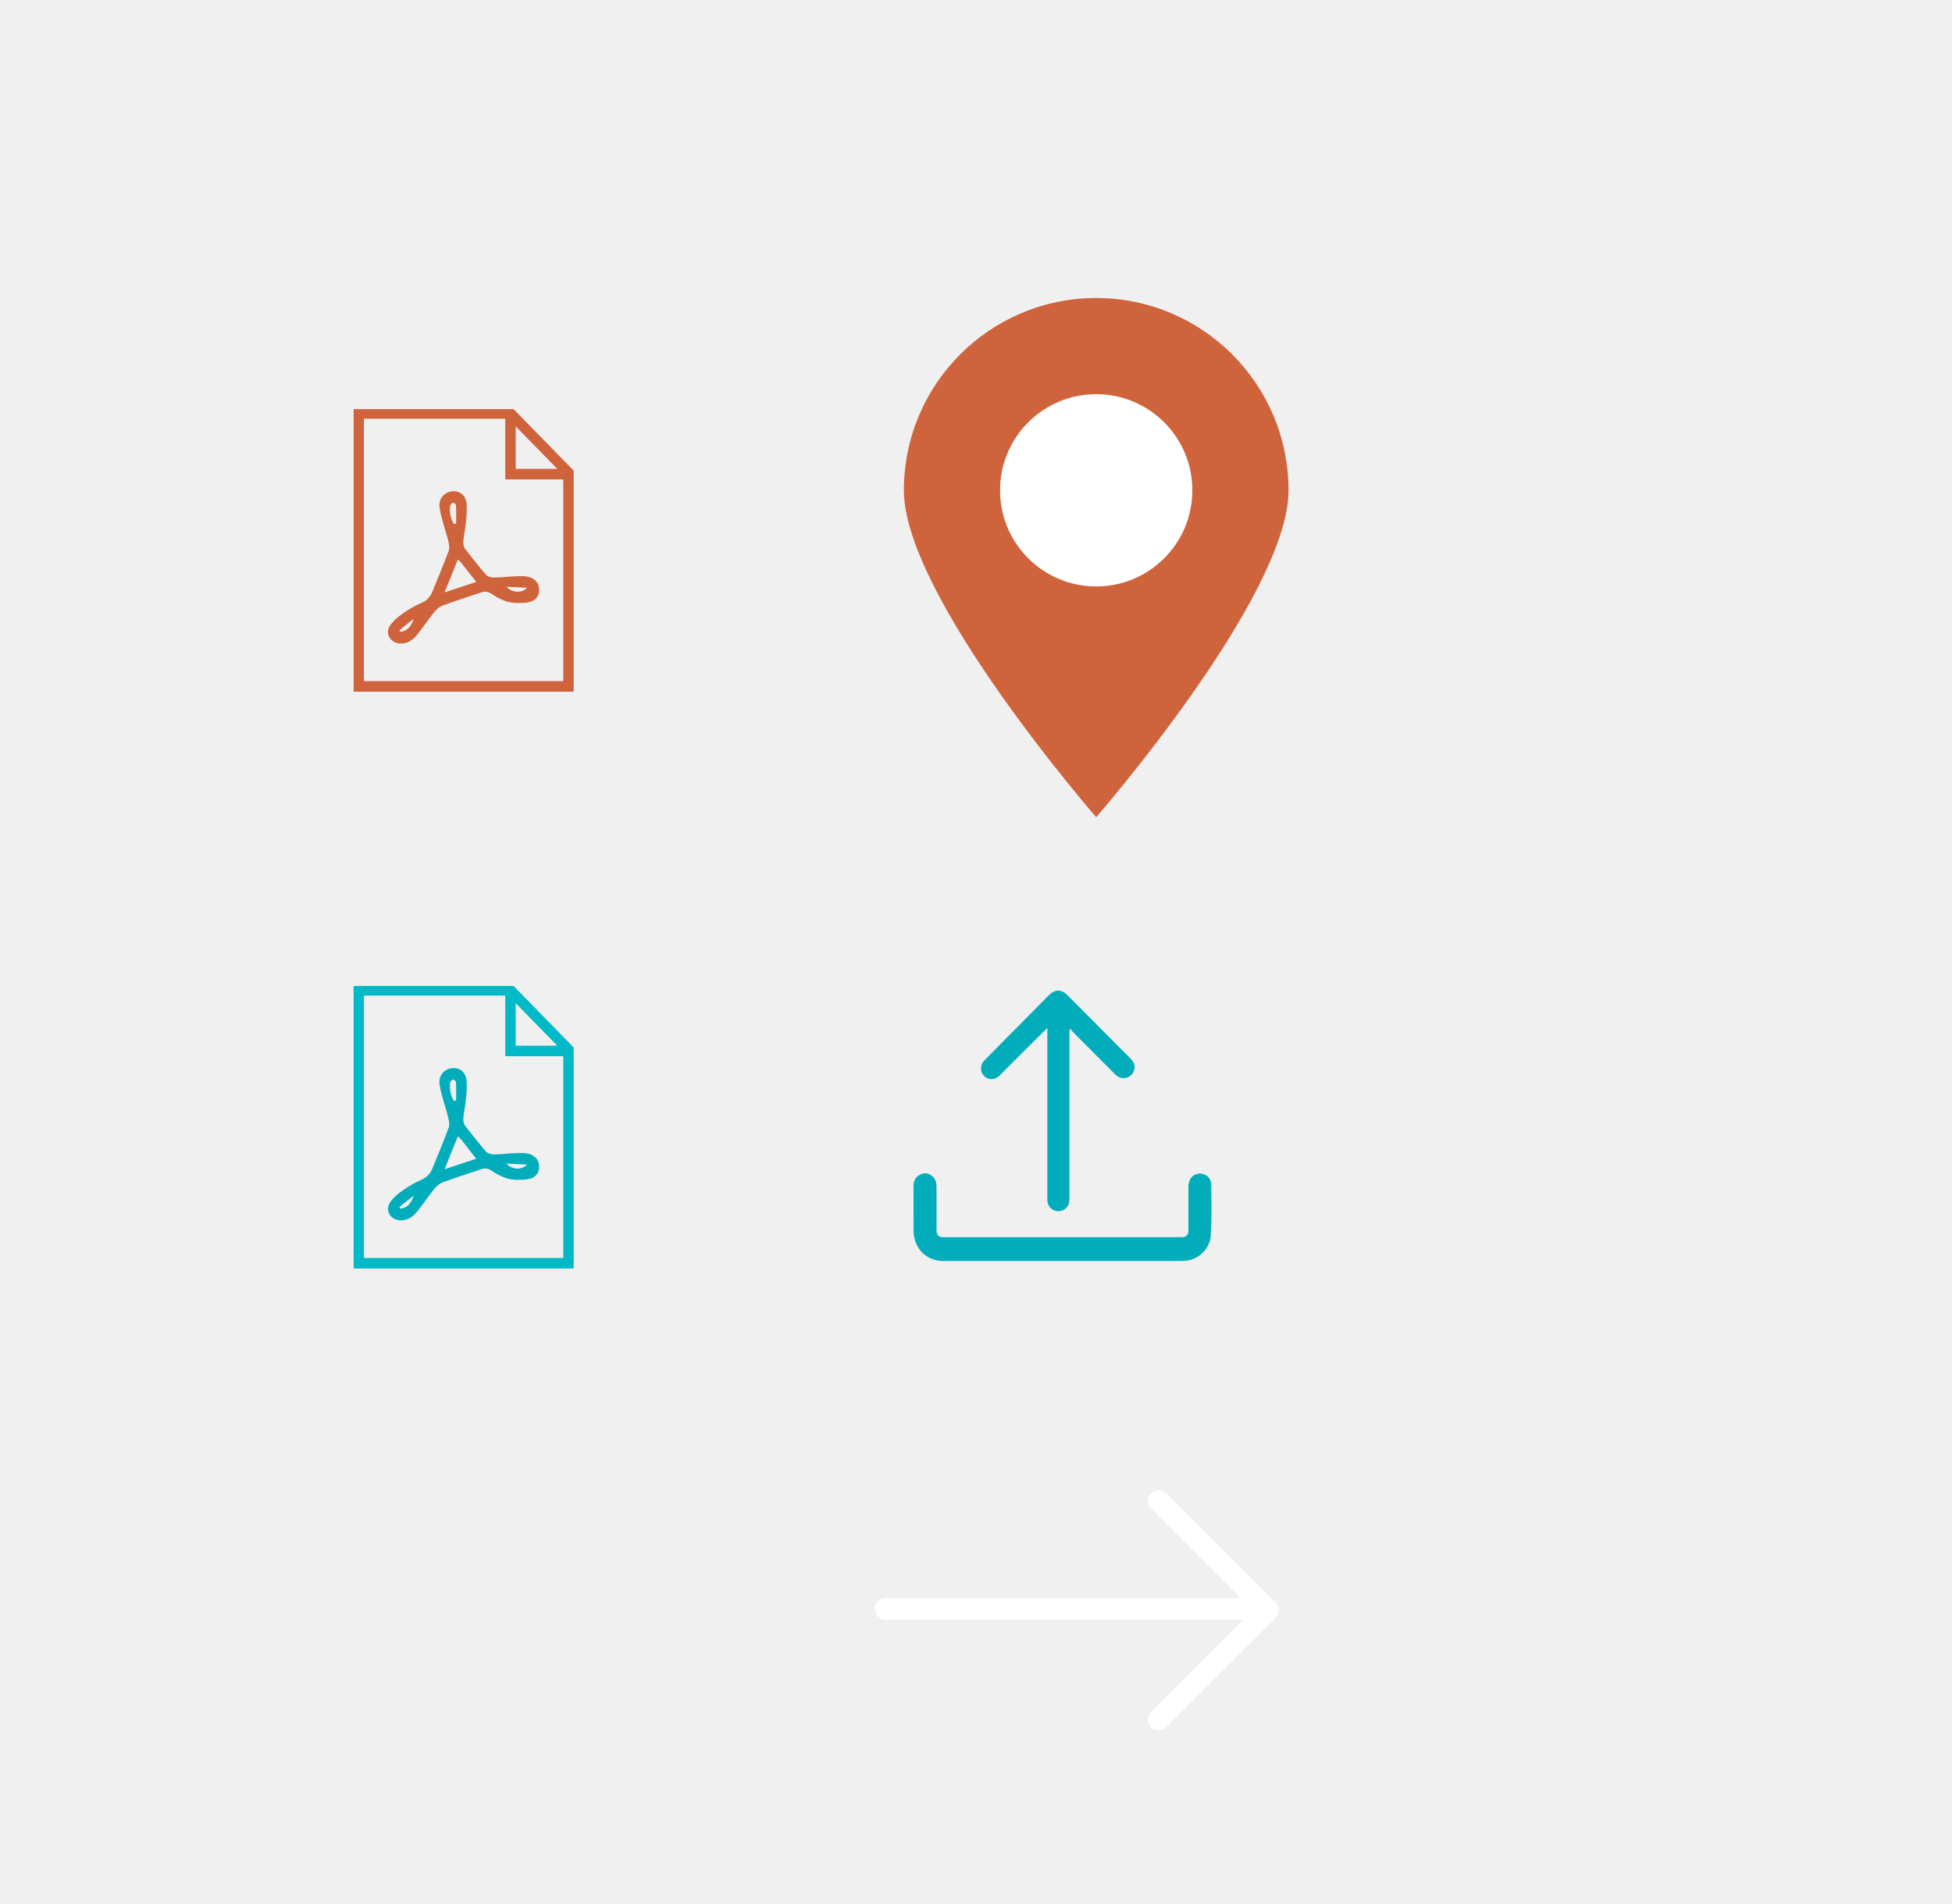
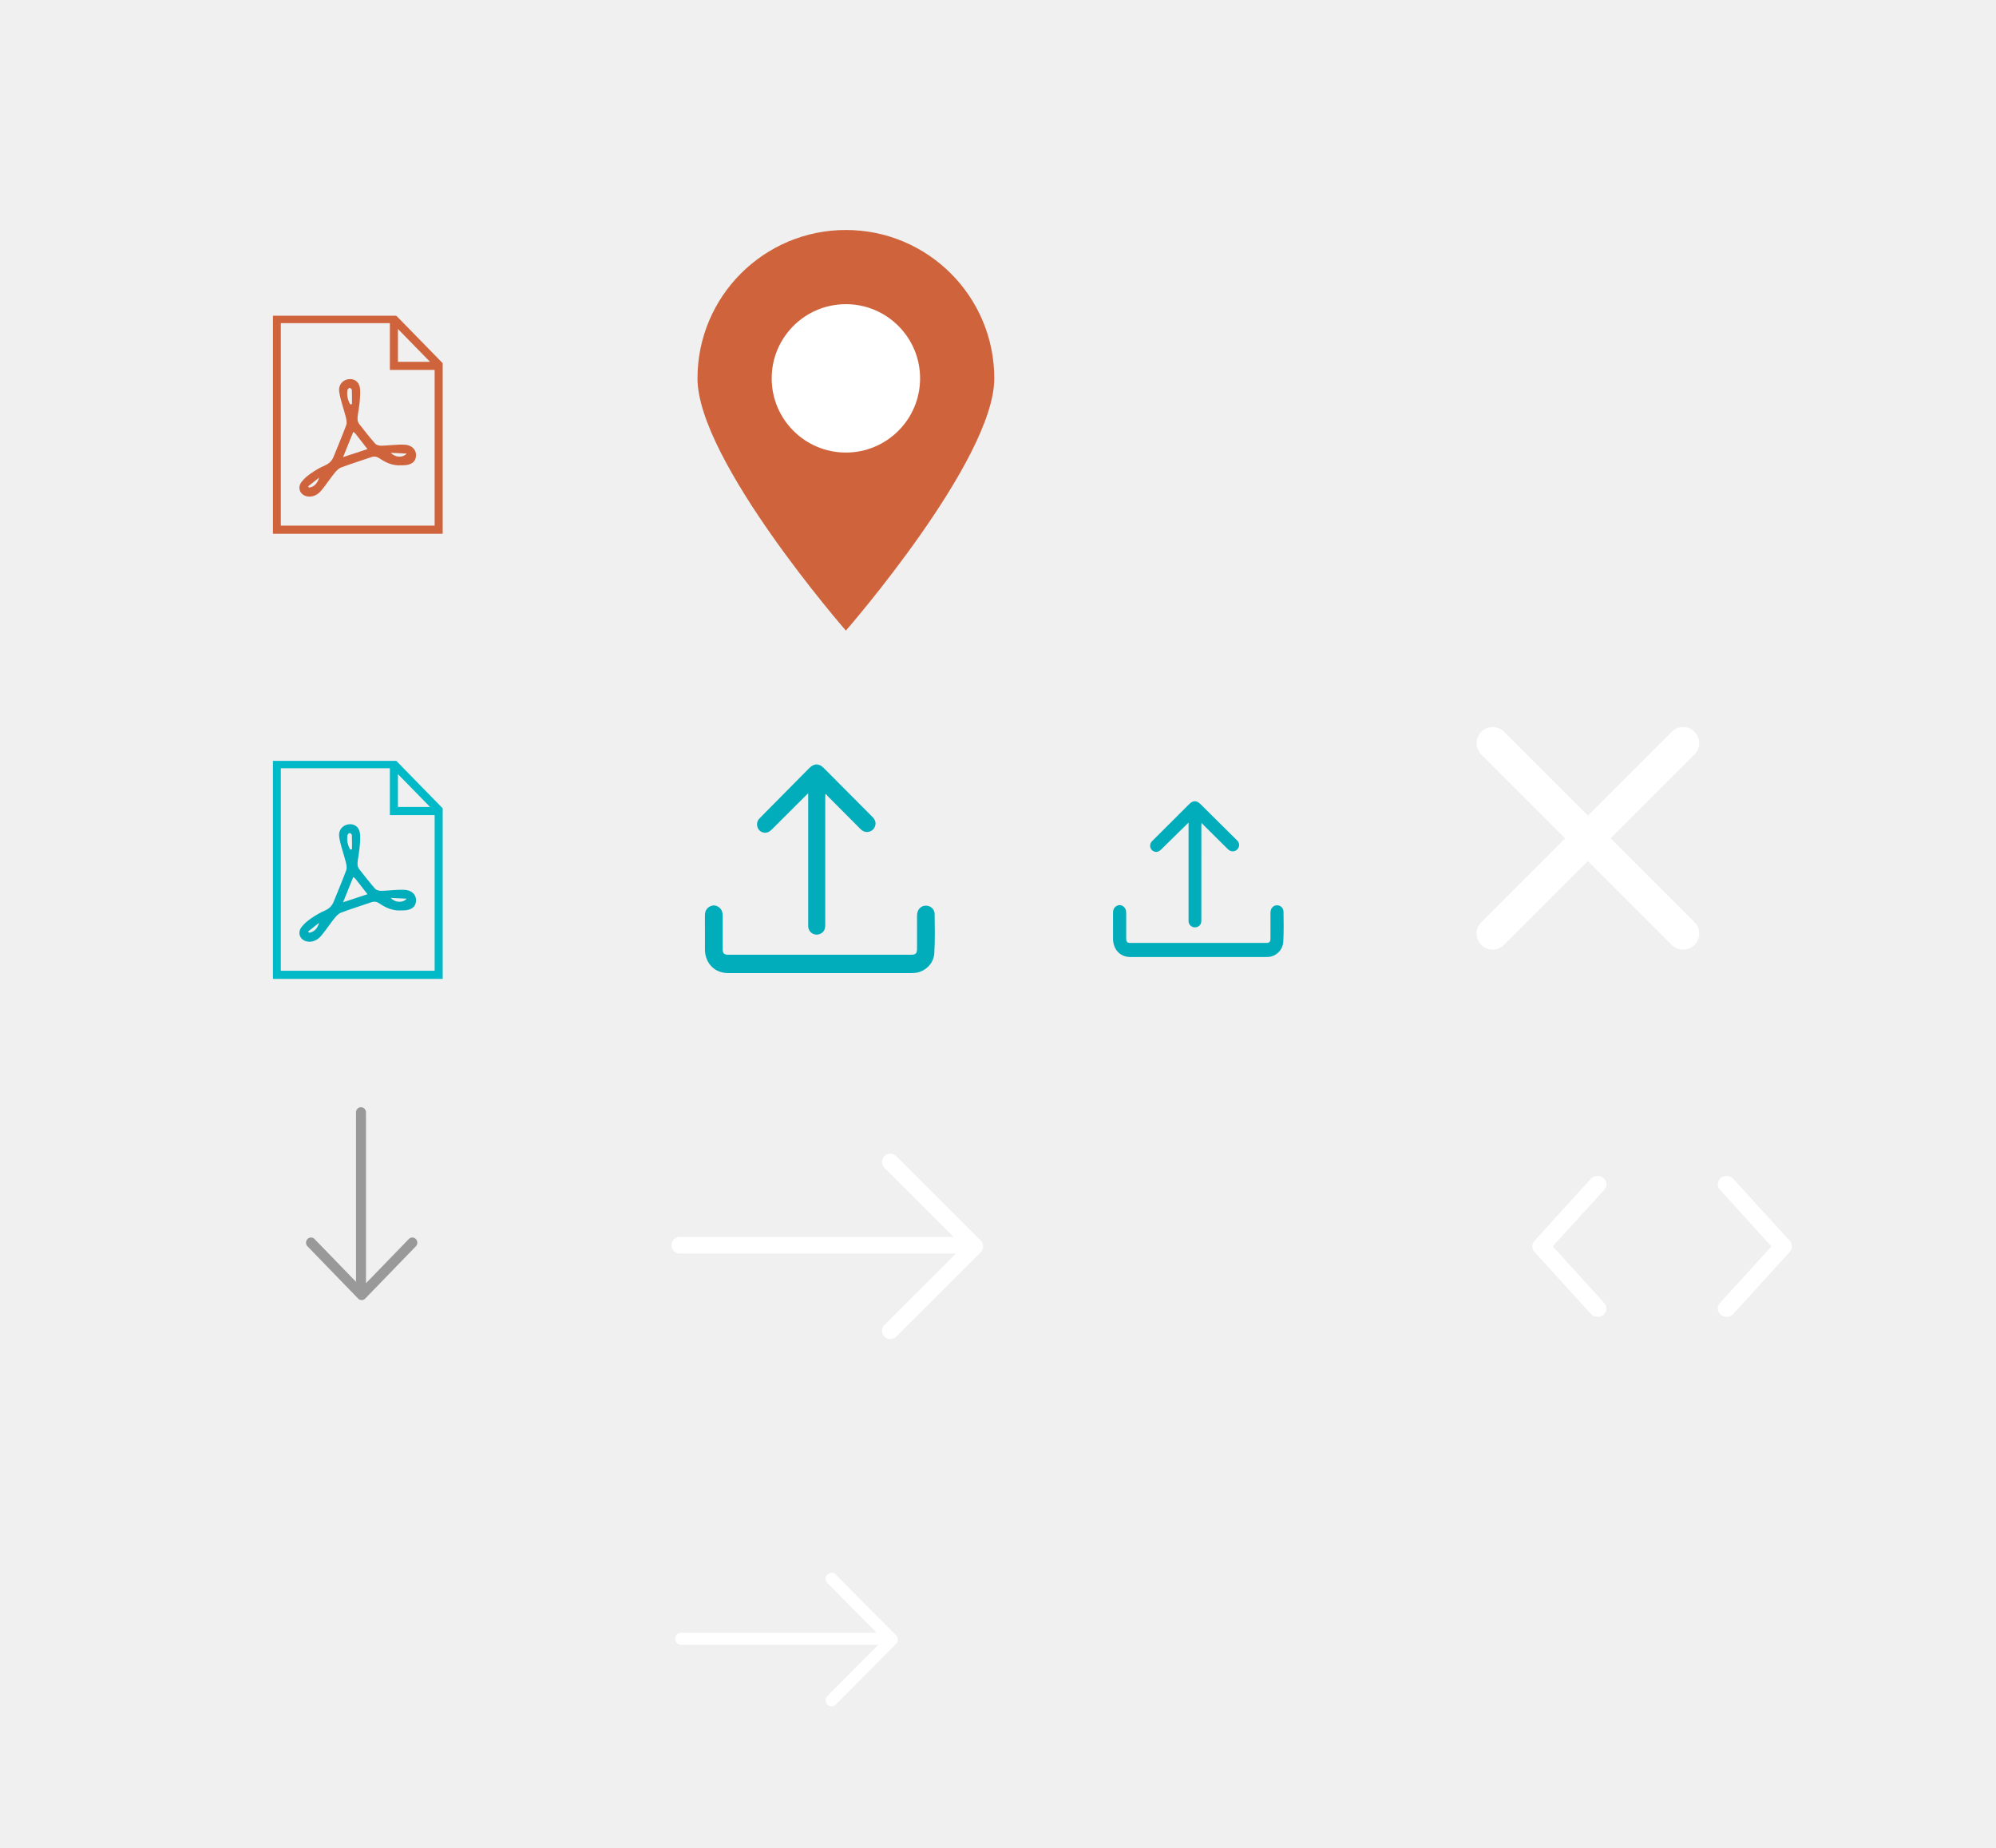
- <svg xmlns="http://www.w3.org/2000/svg" xmlns:xlink="http://www.w3.org/1999/xlink" width="203px" height="198px" viewBox="0 0 203 198" version="1.1">
+ <svg xmlns="http://www.w3.org/2000/svg" xmlns:xlink="http://www.w3.org/1999/xlink" width="269px" height="249px" viewBox="0 0 269 249" version="1.1">
  <defs>
    <rect id="path-1" x="0.762" y="0.558" width="24.138" height="30.114" />
    <rect id="path-3" x="0.762" y="0.558" width="24.138" height="30.114" />
  </defs>
  <g id="items-visuels" stroke="none" stroke-width="1" fill="none" fill-rule="evenodd">
    <g id="Group-Copy" transform="translate(94, 31)">
      <path d="M20,54 C20,54 40,31.051 40,20.003 C40,8.956 31.046,0 20,0 C8.954,0 0,8.956 0,20.003 C0,31.051 20,54 20,54 Z" id="Oval" fill="#CF633C" />
      <circle id="Oval-Copy-9" fill="#FFFFFF" cx="20" cy="20" r="10" />
    </g>
    <g id="pdf-icone-copy" transform="translate(36, 42)">
      <mask id="mask-2" fill="white">
        <use xlink:href="#path-1" />
      </mask>
      <g id="Mask" />
      <g id="pdf-icone" mask="url(#mask-2)" fill="#CF633C">
        <g transform="translate(0.762248, 0)">
          <path d="M0,0.459 L0,29.947 L22.898,29.947 L22.898,6.954 L16.551,0.459 L0,0.459 Z M1.085,1.556 L15.782,1.556 L15.782,7.865 L21.814,7.865 L21.814,28.85 L1.085,28.85 L1.085,1.556 Z M16.867,2.343 L21.191,6.768 L16.867,6.768 L16.867,2.343 Z" id="Fill-1" />
          <path d="M4.76,23.56 C4.802,23.614 4.843,23.667 4.884,23.721 C5.515,23.653 6.007,23.222 6.242,22.379 C5.66,22.843 5.21,23.201 4.76,23.56 M15.903,19.032 C16.446,19.658 17.51,19.752 18.046,19.136 C17.366,19.103 16.684,19.07 15.903,19.032 M10.436,12.508 L10.674,12.469 C10.674,11.836 10.688,11.201 10.66,10.569 C10.656,10.465 10.464,10.283 10.37,10.291 C10.257,10.3 10.084,10.46 10.065,10.577 C9.951,11.272 10.097,11.917 10.436,12.508 M10.849,16.209 C10.399,17.326 9.97,18.387 9.473,19.618 C10.667,19.224 11.682,18.889 12.764,18.532 C12.177,17.779 11.657,17.108 11.131,16.441 C11.08,16.376 11.002,16.333 10.849,16.209 M17.355,20.715 C16.208,20.799 15.267,20.386 14.401,19.794 C14.03,19.542 13.697,19.474 13.28,19.617 C11.925,20.085 10.553,20.504 9.213,21.011 C8.853,21.147 8.538,21.492 8.284,21.81 C7.678,22.564 7.156,23.389 6.531,24.125 C6.104,24.626 5.546,24.978 4.825,24.932 C3.783,24.866 3.231,23.851 3.847,23 C4.182,22.538 4.65,22.146 5.123,21.817 C5.73,21.396 6.377,21.014 7.052,20.721 C7.636,20.465 7.994,20.075 8.222,19.503 C8.783,18.097 9.381,16.706 9.903,15.286 C10.017,14.974 9.926,14.551 9.84,14.202 C9.557,13.072 9.128,11.967 8.955,10.822 C8.812,9.876 9.425,9.211 10.218,9.11 C11.019,9.007 11.708,9.477 11.767,10.51 C11.832,11.638 11.644,12.792 11.465,13.919 C11.388,14.405 11.376,14.808 11.677,15.188 C12.376,16.07 13.061,16.967 13.807,17.808 C13.981,18.005 14.377,18.083 14.669,18.077 C15.691,18.056 16.716,17.893 17.733,17.938 C18.767,17.984 19.356,18.637 19.306,19.438 C19.256,20.248 18.69,20.679 17.628,20.715 C17.516,20.718 17.404,20.715 17.355,20.715" id="Fill-2" />
        </g>
      </g>
    </g>
    <g id="pdf-icone-copy-2" transform="translate(36, 102)">
      <mask id="mask-4" fill="white">
        <use xlink:href="#path-3" />
      </mask>
      <g id="Mask" />
      <g id="pdf-icone" mask="url(#mask-4)">
        <g transform="translate(0.762248, 0)">
          <path d="M0,0.459 L0,29.947 L22.898,29.947 L22.898,6.954 L16.551,0.459 L0,0.459 Z M1.085,1.556 L15.782,1.556 L15.782,7.865 L21.814,7.865 L21.814,28.85 L1.085,28.85 L1.085,1.556 Z M16.867,2.343 L21.191,6.768 L16.867,6.768 L16.867,2.343 Z" id="Fill-1" fill="#02B9C8" />
          <path d="M4.76,23.56 C4.802,23.614 4.843,23.667 4.884,23.721 C5.515,23.653 6.007,23.222 6.242,22.379 C5.66,22.843 5.21,23.201 4.76,23.56 M15.903,19.032 C16.446,19.658 17.51,19.752 18.046,19.136 C17.366,19.103 16.684,19.07 15.903,19.032 M10.436,12.508 L10.674,12.469 C10.674,11.836 10.688,11.201 10.66,10.569 C10.656,10.465 10.464,10.283 10.37,10.291 C10.257,10.3 10.084,10.46 10.065,10.577 C9.951,11.272 10.097,11.917 10.436,12.508 M10.849,16.209 C10.399,17.326 9.97,18.387 9.473,19.618 C10.667,19.224 11.682,18.889 12.764,18.532 C12.177,17.779 11.657,17.108 11.131,16.441 C11.08,16.376 11.002,16.333 10.849,16.209 M17.355,20.715 C16.208,20.799 15.267,20.386 14.401,19.794 C14.03,19.542 13.697,19.474 13.28,19.617 C11.925,20.085 10.553,20.504 9.213,21.011 C8.853,21.147 8.538,21.492 8.284,21.81 C7.678,22.564 7.156,23.389 6.531,24.125 C6.104,24.626 5.546,24.978 4.825,24.932 C3.783,24.866 3.231,23.851 3.847,23 C4.182,22.538 4.65,22.146 5.123,21.817 C5.73,21.396 6.377,21.014 7.052,20.721 C7.636,20.465 7.994,20.075 8.222,19.503 C8.783,18.097 9.381,16.706 9.903,15.286 C10.017,14.974 9.926,14.551 9.84,14.202 C9.557,13.072 9.128,11.967 8.955,10.822 C8.812,9.876 9.425,9.211 10.218,9.11 C11.019,9.007 11.708,9.477 11.767,10.51 C11.832,11.638 11.644,12.792 11.465,13.919 C11.388,14.405 11.376,14.808 11.677,15.188 C12.376,16.07 13.061,16.967 13.807,17.808 C13.981,18.005 14.377,18.083 14.669,18.077 C15.691,18.056 16.716,17.893 17.733,17.938 C18.767,17.984 19.356,18.637 19.306,19.438 C19.256,20.248 18.69,20.679 17.628,20.715 C17.516,20.718 17.404,20.715 17.355,20.715" id="Fill-2" fill="#02ADBB" />
        </g>
      </g>
    </g>
    <g id="upload-icon" transform="translate(95, 103)" fill="#02ADBB">
      <path d="M13.918,3.928 C13.785,4.055 13.704,4.13 13.627,4.207 C12.088,5.742 10.549,7.278 9.011,8.814 C8.682,9.142 8.293,9.337 7.83,9.206 C7.063,8.99 6.775,8.056 7.263,7.425 C7.337,7.329 7.426,7.243 7.512,7.156 C9.693,4.949 11.875,2.743 14.057,0.538 C14.712,-0.124 15.37,-0.129 16.02,0.523 C18.216,2.729 20.412,4.935 22.607,7.143 C23.004,7.542 23.098,8.019 22.883,8.483 C22.684,8.912 22.245,9.174 21.768,9.144 C21.434,9.123 21.175,8.96 20.944,8.726 C19.484,7.256 18.02,5.79 16.56,4.32 C16.474,4.234 16.407,4.129 16.331,4.032 C16.299,4.045 16.267,4.057 16.234,4.07 C16.229,4.192 16.218,4.314 16.218,4.436 C16.217,10.135 16.218,15.834 16.217,21.533 C16.217,21.686 16.217,21.84 16.199,21.991 C16.126,22.58 15.634,22.992 15.032,22.979 C14.445,22.966 13.964,22.51 13.922,21.923 C13.914,21.811 13.918,21.699 13.918,21.587 C13.918,15.847 13.918,10.107 13.918,4.368 L13.918,3.928 Z" id="Fill-1" />
      <path d="M15.488,28.166 C11.38,28.166 7.272,28.168 3.164,28.166 C1.607,28.165 0.437,27.254 0.093,25.774 C0.039,25.54 0.007,25.293 0.006,25.052 C-0.002,23.491 -0,21.93 0.002,20.369 C0.003,19.824 0.22,19.402 0.703,19.169 C1.16,18.948 1.594,19.025 1.977,19.36 C2.291,19.635 2.396,20.008 2.395,20.427 C2.392,21.922 2.394,23.416 2.395,24.911 C2.395,25.492 2.581,25.688 3.136,25.688 C11.372,25.688 19.609,25.688 27.846,25.688 C28.399,25.688 28.586,25.49 28.587,24.909 C28.588,23.404 28.584,21.898 28.589,20.393 C28.591,19.727 28.966,19.218 29.522,19.101 C30.245,18.948 30.947,19.434 30.96,20.207 C30.989,21.966 31.018,23.73 30.917,25.484 C30.835,26.923 29.628,28.034 28.255,28.147 C28.055,28.163 27.853,28.165 27.653,28.165 C23.598,28.167 19.543,28.166 15.488,28.166" id="Fill-4" />
    </g>
-     <g id="fleche" transform="translate(112, 167.5) rotate(-90) translate(-112, -167.5) translate(99.5, 146.5)" fill="#FFFFFF">
+     <g id="fleche" transform="translate(111.5, 168) rotate(-90) translate(-111.5, -168) translate(99, 147)" fill="#FFFFFF">
      <path d="M33.5,21.151 C33.5,20.533 32.998,20.031 32.379,20.031 L-4.824,20.031 L4.801,10.412 C5.02,10.194 5.129,9.907 5.129,9.62 C5.129,9.333 5.02,9.047 4.801,8.828 C4.363,8.391 3.653,8.391 3.216,8.828 L-8.171,20.207 C-8.61,20.644 -8.61,21.355 -8.171,21.792 L3.216,33.172 C3.653,33.609 4.363,33.609 4.802,33.172 C5.239,32.735 5.239,32.024 4.802,31.587 L-4.52,22.272 L32.379,22.272 C32.998,22.272 33.5,21.77 33.5,21.151" id="Fill-1" transform="translate(12.5, 21) rotate(-90) translate(-12.5, -21) " />
    </g>
+     <g id="fleche-copy" transform="translate(106, 221) rotate(-90) translate(-106, -221) translate(97, 206)" fill="#FFFFFF">
+       <path d="M24,15.109 C24,14.664 23.641,14.302 23.199,14.302 L-3.374,14.302 L3.501,7.377 C3.657,7.22 3.735,7.013 3.735,6.807 C3.735,6.6 3.657,6.394 3.501,6.236 C3.188,5.921 2.681,5.921 2.368,6.236 L-5.765,14.429 C-6.078,14.744 -6.078,15.255 -5.765,15.57 L2.369,23.764 C2.681,24.079 3.188,24.079 3.501,23.764 C3.814,23.449 3.814,22.938 3.501,22.623 L-3.157,15.916 L23.199,15.916 C23.641,15.916 24,15.554 24,15.109" id="Fill-1" transform="translate(9, 15) rotate(-90) translate(-9, -15) " />
+     </g>
+     <g id="upload-icon-copy" transform="translate(150, 108)" fill="#02ADBB">
+       <path d="M10.181,2.883 C10.08,2.977 10.02,3.032 9.961,3.09 C8.805,4.227 7.649,5.365 6.493,6.503 C6.247,6.746 5.954,6.891 5.606,6.794 C5.03,6.634 4.814,5.942 5.18,5.474 C5.236,5.403 5.303,5.339 5.368,5.275 C7.006,3.64 8.645,2.005 10.285,0.371 C10.777,-0.12 11.272,-0.124 11.76,0.36 C13.41,1.995 15.06,3.629 16.708,5.265 C17.006,5.561 17.077,5.915 16.915,6.258 C16.766,6.576 16.436,6.77 16.078,6.748 C15.827,6.733 15.633,6.612 15.459,6.439 C14.362,5.349 13.263,4.262 12.165,3.173 C12.101,3.109 12.05,3.032 11.993,2.96 C11.969,2.969 11.945,2.979 11.921,2.988 C11.916,3.078 11.908,3.169 11.908,3.26 C11.908,7.483 11.908,11.705 11.907,15.928 C11.907,16.042 11.908,16.156 11.894,16.268 C11.839,16.704 11.47,17.01 11.017,17 C10.576,16.99 10.215,16.652 10.183,16.217 C10.177,16.135 10.181,16.051 10.181,15.968 C10.181,11.715 10.181,7.462 10.181,3.209 L10.181,2.883 Z" id="Fill-1" />
+       <path d="M11.495,21 C8.447,21 5.398,21.001 2.349,20.999 C1.193,20.999 0.324,20.3 0.069,19.164 C0.029,18.984 0.005,18.795 0.004,18.61 C-0.002,17.413 -0,16.215 0.002,15.017 C0.002,14.599 0.163,14.275 0.522,14.096 C0.861,13.926 1.183,13.985 1.467,14.242 C1.701,14.454 1.779,14.74 1.778,15.062 C1.776,16.208 1.777,17.355 1.777,18.502 C1.778,18.947 1.916,19.098 2.327,19.098 C8.441,19.098 14.555,19.098 20.668,19.098 C21.078,19.098 21.218,18.946 21.218,18.501 C21.219,17.345 21.216,16.19 21.219,15.035 C21.221,14.525 21.499,14.134 21.912,14.044 C22.449,13.926 22.97,14.299 22.98,14.893 C23.001,16.242 23.023,17.596 22.948,18.941 C22.886,20.046 21.991,20.898 20.972,20.985 C20.823,20.997 20.674,20.999 20.525,20.999 C17.515,21 14.505,21 11.495,21" id="Fill-4" />
+     </g>
+     <g id="fleche" transform="translate(48.5, 162) scale(-1, 1) rotate(-90) translate(-48.5, -162) translate(35, 154)" fill="#999999">
+       <path d="M26.258,7.849 C26.258,7.478 25.947,7.176 25.564,7.176 L2.533,7.176 L8.492,1.405 C8.627,1.274 8.695,1.102 8.695,0.93 C8.695,0.758 8.627,0.586 8.492,0.455 C8.221,0.192 7.781,0.192 7.51,0.455 L0.461,7.282 C0.19,7.544 0.19,7.971 0.461,8.233 L7.511,15.061 C7.781,15.323 8.221,15.323 8.492,15.061 C8.763,14.799 8.763,14.372 8.492,14.11 L2.722,8.521 L25.564,8.521 C25.947,8.521 26.258,8.22 26.258,7.849" id="Fill-1" />
+     </g>
+     <path d="M211.5,173 C211.239,173 210.978,172.904 210.768,172.713 L202.392,165.094 C201.921,164.666 201.867,163.914 202.271,163.415 C202.675,162.916 203.385,162.859 203.856,163.287 L211.5,170.24 L219.144,163.287 C219.615,162.859 220.325,162.916 220.729,163.415 C221.133,163.914 221.079,164.666 220.608,165.095 L212.232,172.713 C212.021,172.904 211.76,173 211.5,173" id="Fill-1" fill="#FFFFFF" transform="translate(211.5, 168) rotate(90) translate(-211.5, -168) " />
+     <path d="M236.5,173 C236.239,173 235.978,172.904 235.768,172.713 L227.392,165.094 C226.921,164.666 226.867,163.914 227.271,163.415 C227.675,162.916 228.385,162.859 228.856,163.287 L236.5,170.24 L244.144,163.287 C244.615,162.859 245.325,162.916 245.729,163.415 C246.133,163.914 246.079,164.666 245.608,165.095 L237.232,172.713 C237.021,172.904 236.76,173 236.5,173" id="Fill-1-Copy" fill="#FFFFFF" transform="translate(236.5, 168) scale(-1, 1) rotate(90) translate(-236.5, -168) " />
+     <path d="M217.065,113 L228.365,101.699 C229.212,100.853 229.212,99.481 228.365,98.635 C227.519,97.788 226.147,97.788 225.301,98.635 L214,109.935 L202.699,98.635 C201.853,97.788 200.481,97.788 199.635,98.635 C198.788,99.481 198.788,100.853 199.635,101.699 L210.935,113 L199.635,124.301 C198.788,125.147 198.788,126.519 199.635,127.365 C200.058,127.789 200.612,128 201.167,128 C201.722,128 202.276,127.789 202.699,127.365 L214,116.065 L225.301,127.365 C225.724,127.789 226.278,128 226.833,128 C227.388,128 227.942,127.789 228.365,127.365 C229.212,126.519 229.212,125.147 228.365,124.301 L217.065,113 Z" id="Fill-1" fill="#FFFFFF" />
  </g>
</svg>
